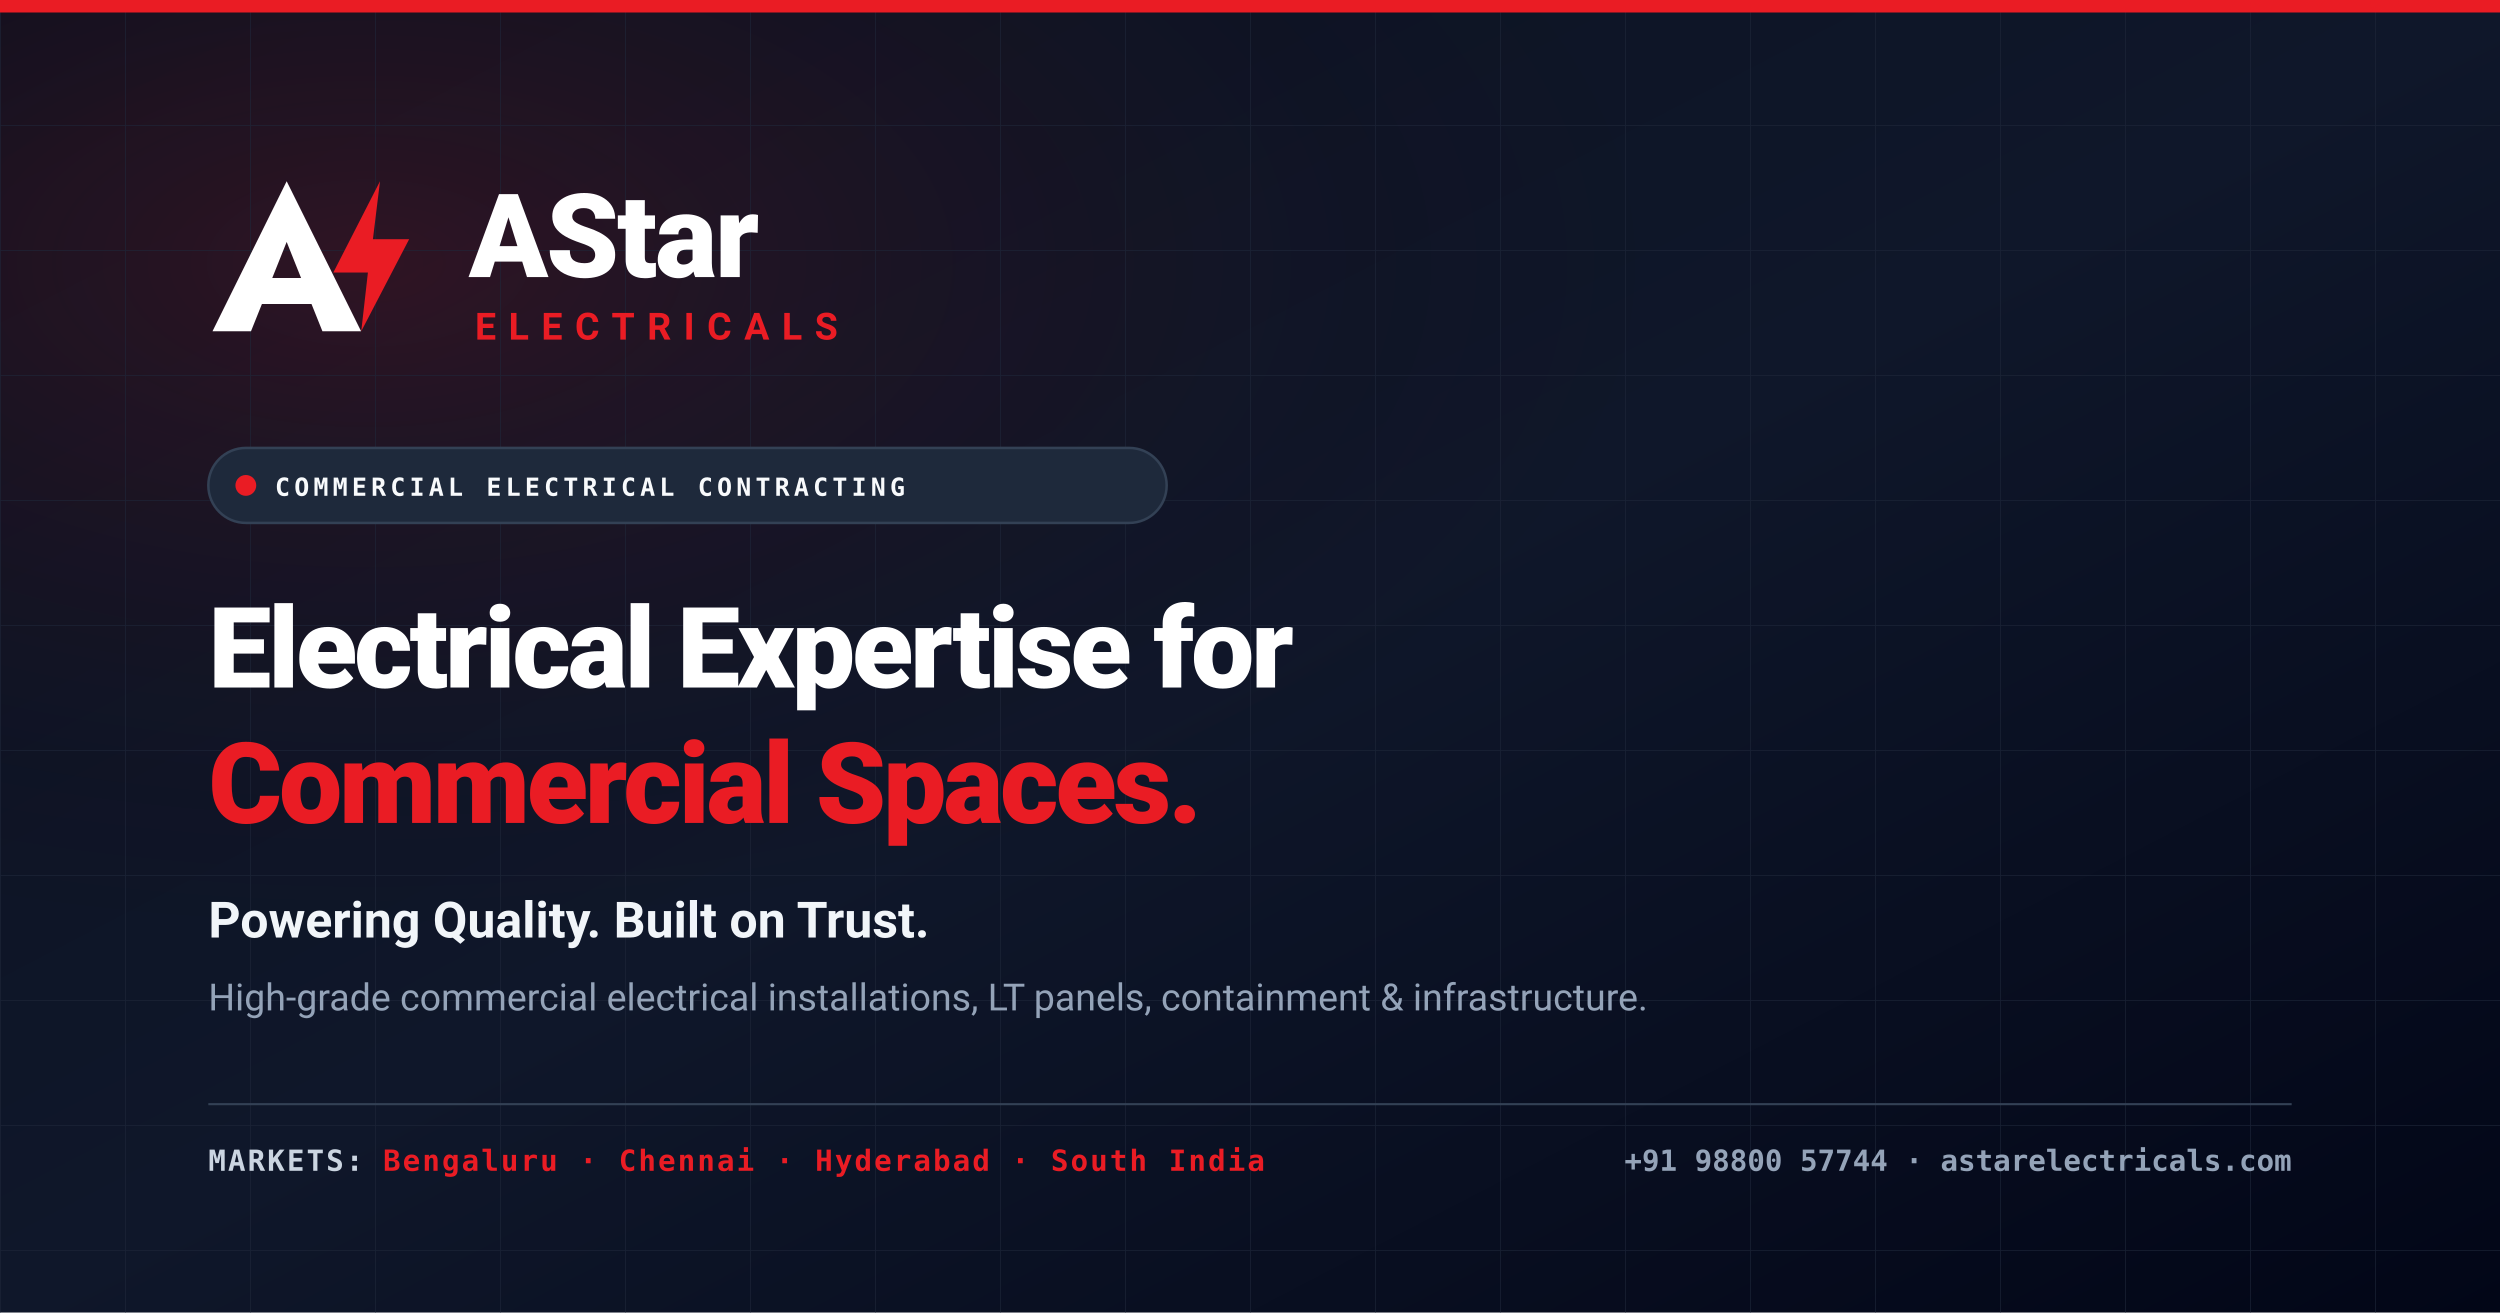
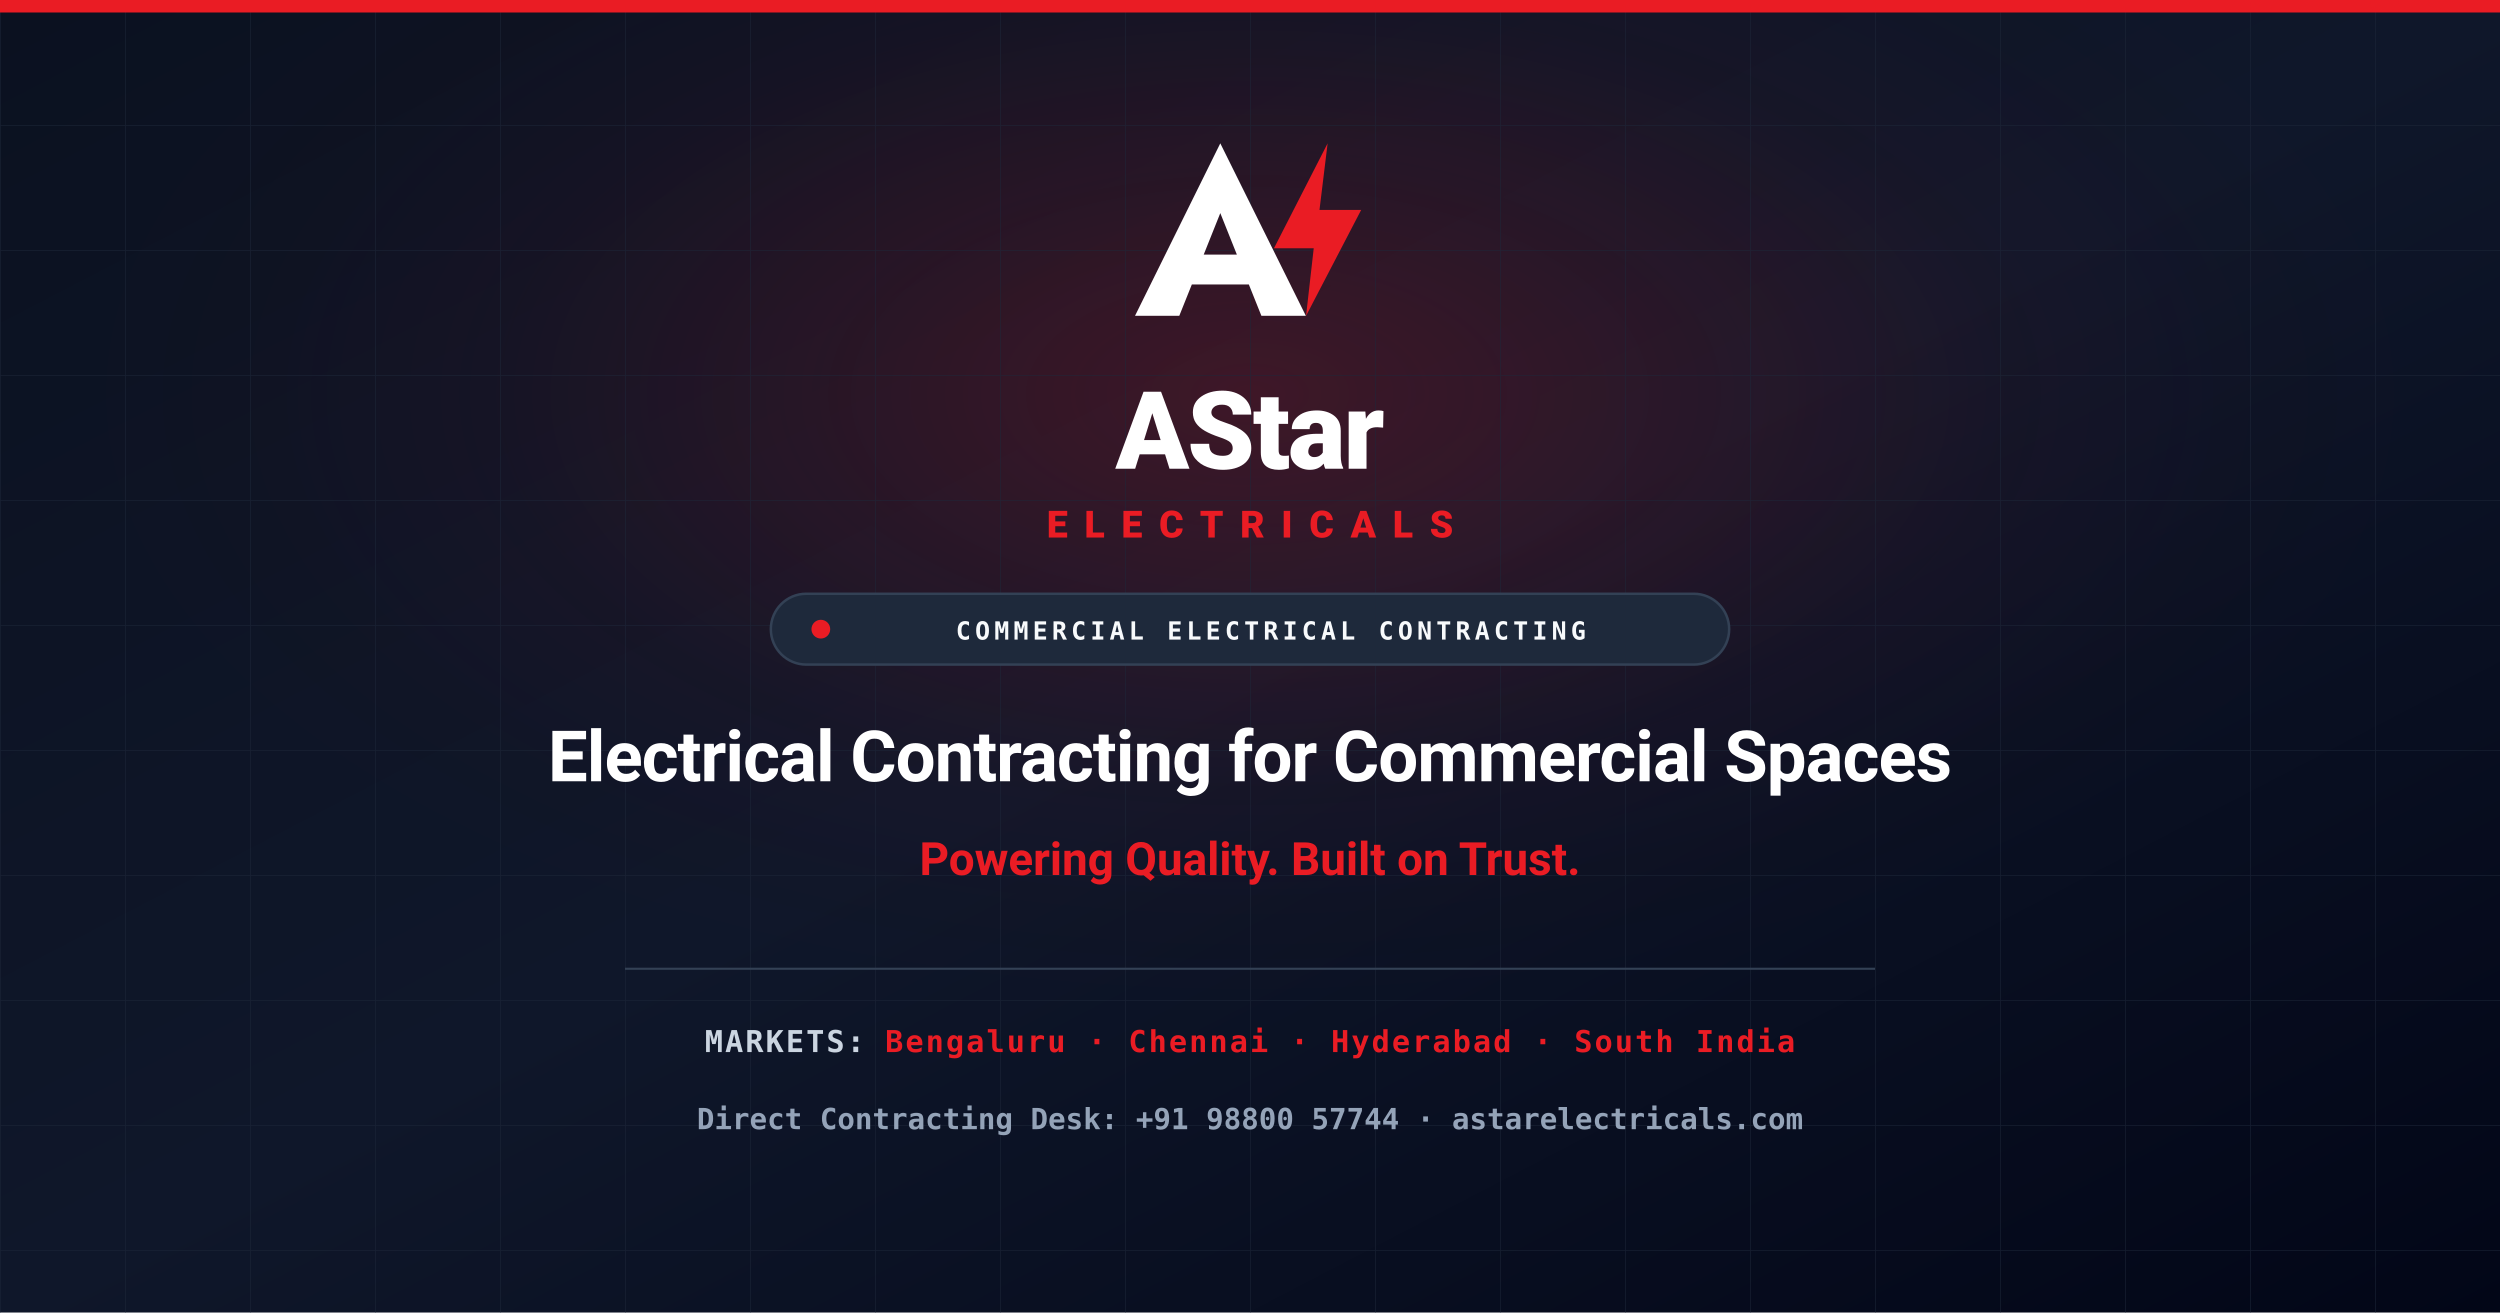
<svg xmlns="http://www.w3.org/2000/svg" viewBox="0 0 1200 630" width="1200" height="630">
  <defs>
    <linearGradient id="bgGrad" x1="0%" y1="0%" x2="100%" y2="100%">
      <stop offset="0%" stop-color="#0b1120" />
      <stop offset="50%" stop-color="#0f172a" />
      <stop offset="100%" stop-color="#020617" />
    </linearGradient>
-     <radialGradient id="redGlow" cx="15%" cy="20%" r="55%">
-       <stop offset="0%" stop-color="#ea1c24" stop-opacity="0.16" />
+     <radialGradient id="centerGlow" cx="50%" cy="30%" r="50%">
+       <stop offset="0%" stop-color="#ea1c24" stop-opacity="0.22" />
+       <stop offset="60%" stop-color="#ea1c24" stop-opacity="0.04" />
      <stop offset="100%" stop-color="#000000" stop-opacity="0" />
    </radialGradient>
    <pattern id="grid" width="60" height="60" patternUnits="userSpaceOnUse">
-       <path d="M 60 0 L 0 0 0 60" fill="none" stroke="#1e293b" stroke-width="0.8" stroke-opacity="0.7" />
+       <path d="M 60 0 L 0 0 0 60" fill="none" stroke="#1e293b" stroke-width="0.8" stroke-opacity="0.6" />
    </pattern>
  </defs>
  <rect width="1200" height="630" fill="url(#bgGrad)" />
-   <rect width="1200" height="630" fill="url(#redGlow)" />
+   <rect width="1200" height="630" fill="url(#centerGlow)" />
  <rect width="1200" height="630" fill="url(#grid)" />
  <rect x="0" y="0" width="1200" height="6" fill="#ea1c24" />
-   <g transform="translate(100, 75)">
-     <g>
-       <g transform="translate(0, 0) scale(4)">
-         <path d="M 9.4,3.0 L 18.33,21.0 L 13.69,21.0 L 12.38,17.73 L 6.43,17.73 L 5.12,21.0 L 0.5,21.0 Z M 9.4,10.28 L 7.67,14.61 L 11.13,14.61 Z" fill="#ffffff" fill-rule="evenodd" />
-         <path d="M 20.6,3.0 L 19.75,9.95 L 24.1,9.95 L 18.35,21.0 L 19.15,13.95 L 15.0,13.95 Z" fill="#ea1c24" />
-       </g>
-       <text x="125" y="58" font-family="'Jost', -apple-system, BlinkMacSystemFont, 'Segoe UI', Roboto, sans-serif" font-weight="800" font-size="56" fill="#ffffff" letter-spacing="-1">AStar</text>
-       <text x="128" y="88" font-family="'Jost', -apple-system, BlinkMacSystemFont, 'Segoe UI', Roboto, sans-serif" font-weight="700" font-size="18" fill="#ea1c24" letter-spacing="6">ELECTRICALS</text>
+   <g text-anchor="middle">
+     <g transform="translate(542.5, 55) scale(4.6)">
+       <path d="M 9.4,3.0 L 18.33,21.0 L 13.69,21.0 L 12.38,17.73 L 6.43,17.73 L 5.12,21.0 L 0.5,21.0 Z M 9.4,10.28 L 7.67,14.61 L 11.13,14.61 Z" fill="#ffffff" fill-rule="evenodd" />
+       <path d="M 20.6,3.0 L 19.75,9.95 L 24.1,9.95 L 18.35,21.0 L 19.15,13.95 L 15.0,13.95 Z" fill="#ea1c24" />
    </g>
-     <g transform="translate(0, 140)">
-       <rect x="0" y="0" width="460" height="36" rx="18" fill="#1e293b" stroke="#334155" stroke-width="1.2" />
-       <circle cx="18" cy="18" r="5" fill="#ea1c24" />
-       <text x="32" y="23" font-family="ui-monospace, SFMono-Regular, Menlo, Monaco, monospace" font-weight="700" font-size="12" fill="#f8fafc" letter-spacing="2">COMMERCIAL ELECTRICAL CONTRACTING</text>
+     <text x="600" y="225" font-family="'Jost', -apple-system, BlinkMacSystemFont, 'Segoe UI', Roboto, sans-serif" font-weight="900" font-size="52" fill="#ffffff" letter-spacing="-1">
+       AStar
+     </text>
+     <text x="600" y="258" font-family="'Jost', -apple-system, BlinkMacSystemFont, 'Segoe UI', Roboto, sans-serif" font-weight="800" font-size="18" fill="#ea1c24" letter-spacing="8">
+       ELECTRICALS
+     </text>
+     <g transform="translate(370, 285)">
+       <rect x="0" y="0" width="460" height="34" rx="17" fill="#1e293b" stroke="#334155" stroke-width="1.2" />
+       <circle cx="24" cy="17" r="4.5" fill="#ea1c24" />
+       <text x="240" y="22" font-family="ui-monospace, SFMono-Regular, Menlo, Monaco, monospace" font-weight="700" font-size="12" fill="#f8fafc" letter-spacing="2">
+         COMMERCIAL ELECTRICAL CONTRACTING
+       </text>
    </g>
-     <text x="0" y="255" font-family="'Jost', -apple-system, BlinkMacSystemFont, 'Segoe UI', Roboto, sans-serif" font-weight="800" font-size="54" fill="#ffffff" letter-spacing="-1.5">
-       Electrical Expertise for
+     <text x="600" y="375" font-family="'Jost', -apple-system, BlinkMacSystemFont, 'Segoe UI', Roboto, sans-serif" font-weight="700" font-size="34" fill="#ffffff" letter-spacing="-0.5">
+       Electrical Contracting for Commercial Spaces
    </text>
-     <text x="0" y="320" font-family="'Jost', -apple-system, BlinkMacSystemFont, 'Segoe UI', Roboto, sans-serif" font-weight="800" font-size="54" fill="#ea1c24" letter-spacing="-1.5">
-       Commercial Spaces.
-     </text>
-     <text x="0" y="375" font-family="-apple-system, BlinkMacSystemFont, 'Segoe UI', Roboto, sans-serif" font-weight="600" font-size="24" fill="#f1f5f9">
+     <text x="600" y="420" font-family="-apple-system, BlinkMacSystemFont, 'Segoe UI', Roboto, sans-serif" font-weight="600" font-size="22" fill="#ea1c24">
      Powering Quality. Built on Trust.
    </text>
-     <text x="0" y="410" font-family="-apple-system, BlinkMacSystemFont, 'Segoe UI', Roboto, sans-serif" font-weight="400" font-size="18" fill="#94a3b8">
-       High-grade commercial electrical installations, LT panels, containment &amp; infrastructure.
+     <line x1="300" y1="465" x2="900" y2="465" stroke="#334155" stroke-width="1" />
+     <text x="600" y="505" font-family="ui-monospace, SFMono-Regular, Menlo, Monaco, monospace" font-weight="700" font-size="14.5" fill="#cbd5e1" letter-spacing="1">
+       MARKETS: <tspan fill="#ea1c24">Bengaluru · Chennai · Hyderabad · South India</tspan>
    </text>
-     <g transform="translate(0, 455)">
-       <line x1="0" y1="0" x2="1000" y2="0" stroke="#334155" stroke-width="1" />
-       <text x="0" y="32" font-family="ui-monospace, SFMono-Regular, Menlo, Monaco, monospace" font-weight="700" font-size="14" fill="#cbd5e1" letter-spacing="1">
-         MARKETS: <tspan fill="#ea1c24">Bengaluru · Chennai · Hyderabad · South India</tspan>
-       </text>
-       <text x="1000" y="32" text-anchor="end" font-family="ui-monospace, SFMono-Regular, Menlo, Monaco, monospace" font-weight="700" font-size="14" fill="#94a3b8">
-         +91 98800 57744 · astarelectricals.com
-       </text>
-     </g>
+     <text x="600" y="542" font-family="ui-monospace, SFMono-Regular, Menlo, Monaco, monospace" font-weight="700" font-size="14" fill="#94a3b8">
+       Direct Contracting Desk: +91 98800 57744 · astarelectricals.com
+     </text>
  </g>
</svg>
